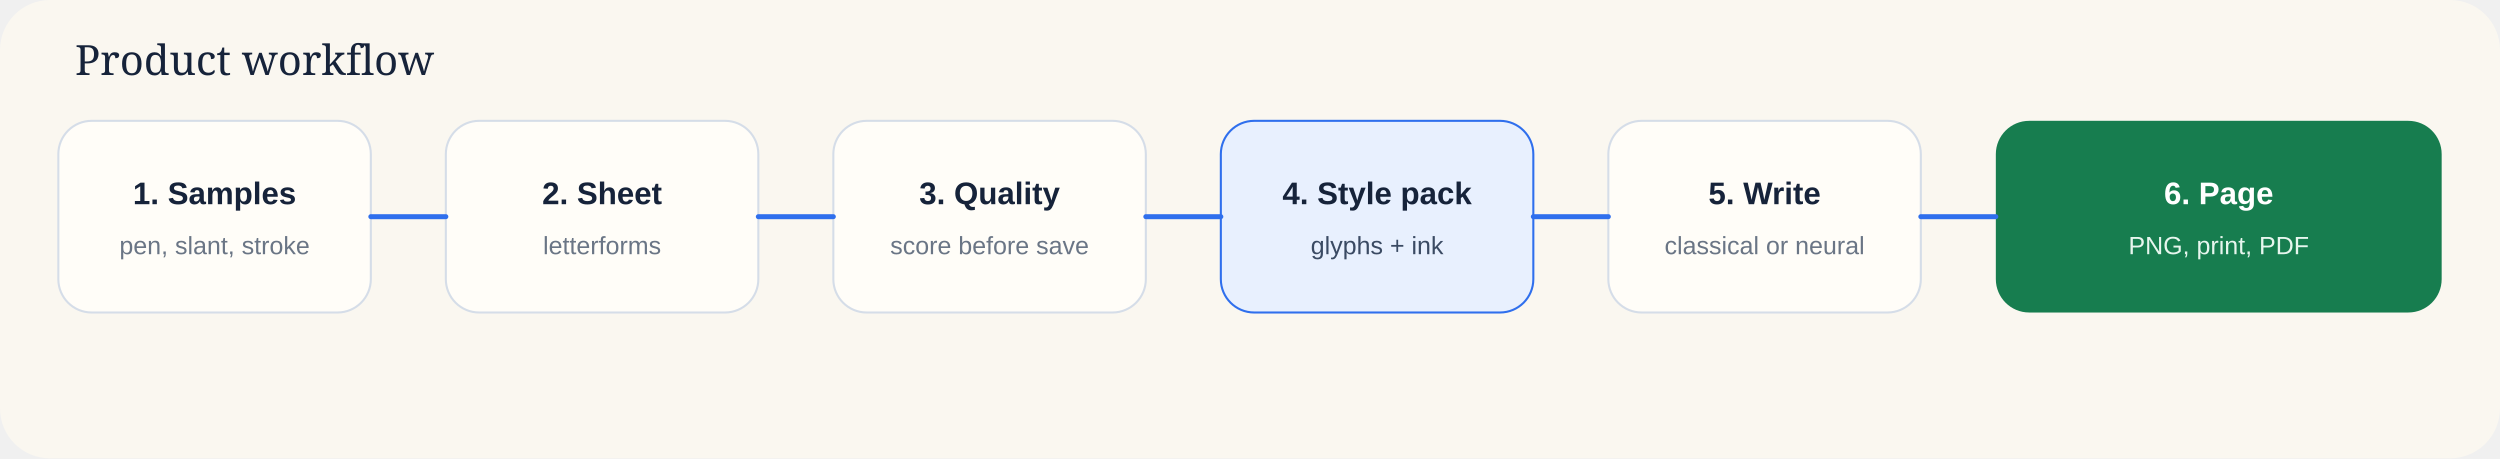
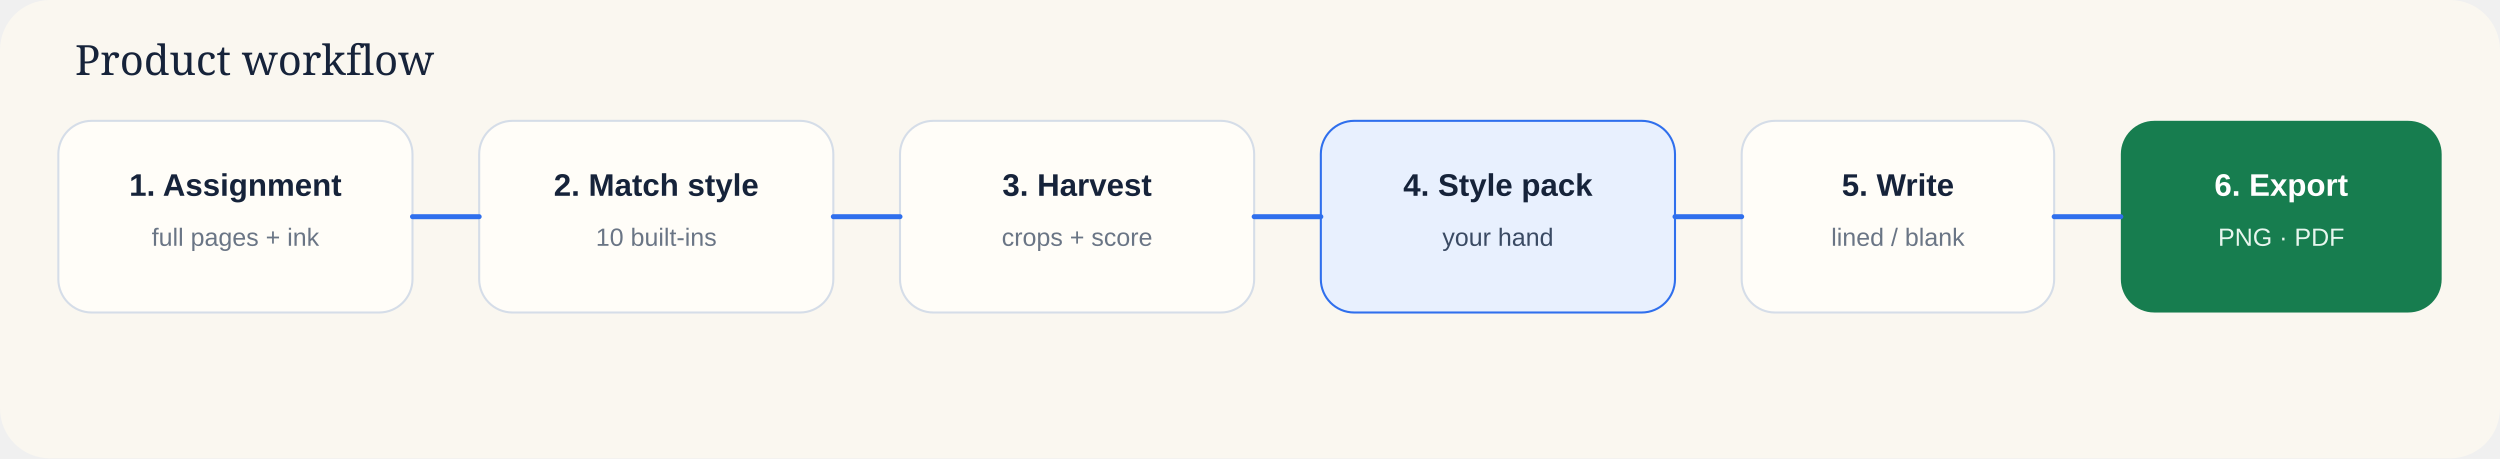
<svg xmlns="http://www.w3.org/2000/svg" width="1200" height="220" viewBox="0 0 1200 220" role="img" aria-label="Inkcadence product workflow">
  <rect width="1200" height="220" rx="24" fill="#faf7f0" />
  <text x="36" y="36" font-family="Georgia, serif" font-size="20" fill="#16233a">Product workflow</text>
  <g font-family="Segoe UI, Arial, sans-serif" text-anchor="middle">
    <g>
-       <rect x="28" y="58" width="150" height="92" rx="16" fill="#fffdf8" stroke="#d5dde8" />
-       <text x="103" y="98" font-size="15" font-weight="700" fill="#16233a">1. Samples</text>
-       <text x="103" y="122" font-size="12" fill="#6a7585">pen, slant, stroke</text>
+       <rect x="28" y="58" width="170" height="92" rx="16" fill="#fffdf8" stroke="#d5dde8" />
+       <text x="113" y="94" font-size="15" font-weight="700" fill="#16233a">1. Assignment</text>
+       <text x="113" y="118" font-size="12" fill="#6a7585">full pages + ink</text>
    </g>
    <g>
-       <rect x="214" y="58" width="150" height="92" rx="16" fill="#fffdf8" stroke="#d5dde8" />
-       <text x="289" y="98" font-size="15" font-weight="700" fill="#16233a">2. Sheet</text>
-       <text x="289" y="122" font-size="12" fill="#6a7585">letterforms</text>
+       <rect x="230" y="58" width="170" height="92" rx="16" fill="#fffdf8" stroke="#d5dde8" />
+       <text x="315" y="94" font-size="15" font-weight="700" fill="#16233a">2. Match style</text>
+       <text x="315" y="118" font-size="12" fill="#6a7585">10 built-ins</text>
    </g>
    <g>
-       <rect x="400" y="58" width="150" height="92" rx="16" fill="#fffdf8" stroke="#d5dde8" />
-       <text x="475" y="98" font-size="15" font-weight="700" fill="#16233a">3. Quality</text>
-       <text x="475" y="122" font-size="12" fill="#6a7585">score before save</text>
+       <rect x="432" y="58" width="170" height="92" rx="16" fill="#fffdf8" stroke="#d5dde8" />
+       <text x="517" y="94" font-size="15" font-weight="700" fill="#16233a">3. Harvest</text>
+       <text x="517" y="118" font-size="12" fill="#6a7585">crops + score</text>
    </g>
    <g>
-       <rect x="586" y="58" width="150" height="92" rx="16" fill="#e8f0fe" stroke="#2f6fed" />
-       <text x="661" y="98" font-size="15" font-weight="700" fill="#16233a">4. Style pack</text>
-       <text x="661" y="122" font-size="12" fill="#3a4a63">glyphs + ink</text>
+       <rect x="634" y="58" width="170" height="92" rx="16" fill="#e8f0fe" stroke="#2f6fed" />
+       <text x="719" y="94" font-size="15" font-weight="700" fill="#16233a">4. Style pack</text>
+       <text x="719" y="118" font-size="12" fill="#3a4a63">your hand</text>
    </g>
    <g>
-       <rect x="772" y="58" width="150" height="92" rx="16" fill="#fffdf8" stroke="#d5dde8" />
-       <text x="847" y="98" font-size="15" font-weight="700" fill="#16233a">5. Write</text>
-       <text x="847" y="122" font-size="12" fill="#6a7585">classical or neural</text>
+       <rect x="836" y="58" width="150" height="92" rx="16" fill="#fffdf8" stroke="#d5dde8" />
+       <text x="911" y="94" font-size="15" font-weight="700" fill="#16233a">5. Write</text>
+       <text x="911" y="118" font-size="12" fill="#6a7585">lined / blank</text>
    </g>
    <g>
-       <rect x="958" y="58" width="214" height="92" rx="16" fill="#177d4f" />
-       <text x="1065" y="98" font-size="15" font-weight="700" fill="#fff">6. Page</text>
-       <text x="1065" y="122" font-size="12" fill="#e7f6ee">PNG, print, PDF</text>
+       <rect x="1018" y="58" width="154" height="92" rx="16" fill="#177d4f" />
+       <text x="1095" y="94" font-size="15" font-weight="700" fill="#fff">6. Export</text>
+       <text x="1095" y="118" font-size="12" fill="#e7f6ee">PNG · PDF</text>
    </g>
    <g fill="none" stroke="#2f6fed" stroke-width="2.4" stroke-linecap="round">
-       <path d="M178 104 H214" />
-       <path d="M364 104 H400" />
-       <path d="M550 104 H586" />
-       <path d="M736 104 H772" />
-       <path d="M922 104 H958" />
+       <path d="M198 104 H230" />
+       <path d="M400 104 H432" />
+       <path d="M602 104 H634" />
+       <path d="M804 104 H836" />
+       <path d="M986 104 H1018" />
    </g>
  </g>
</svg>
